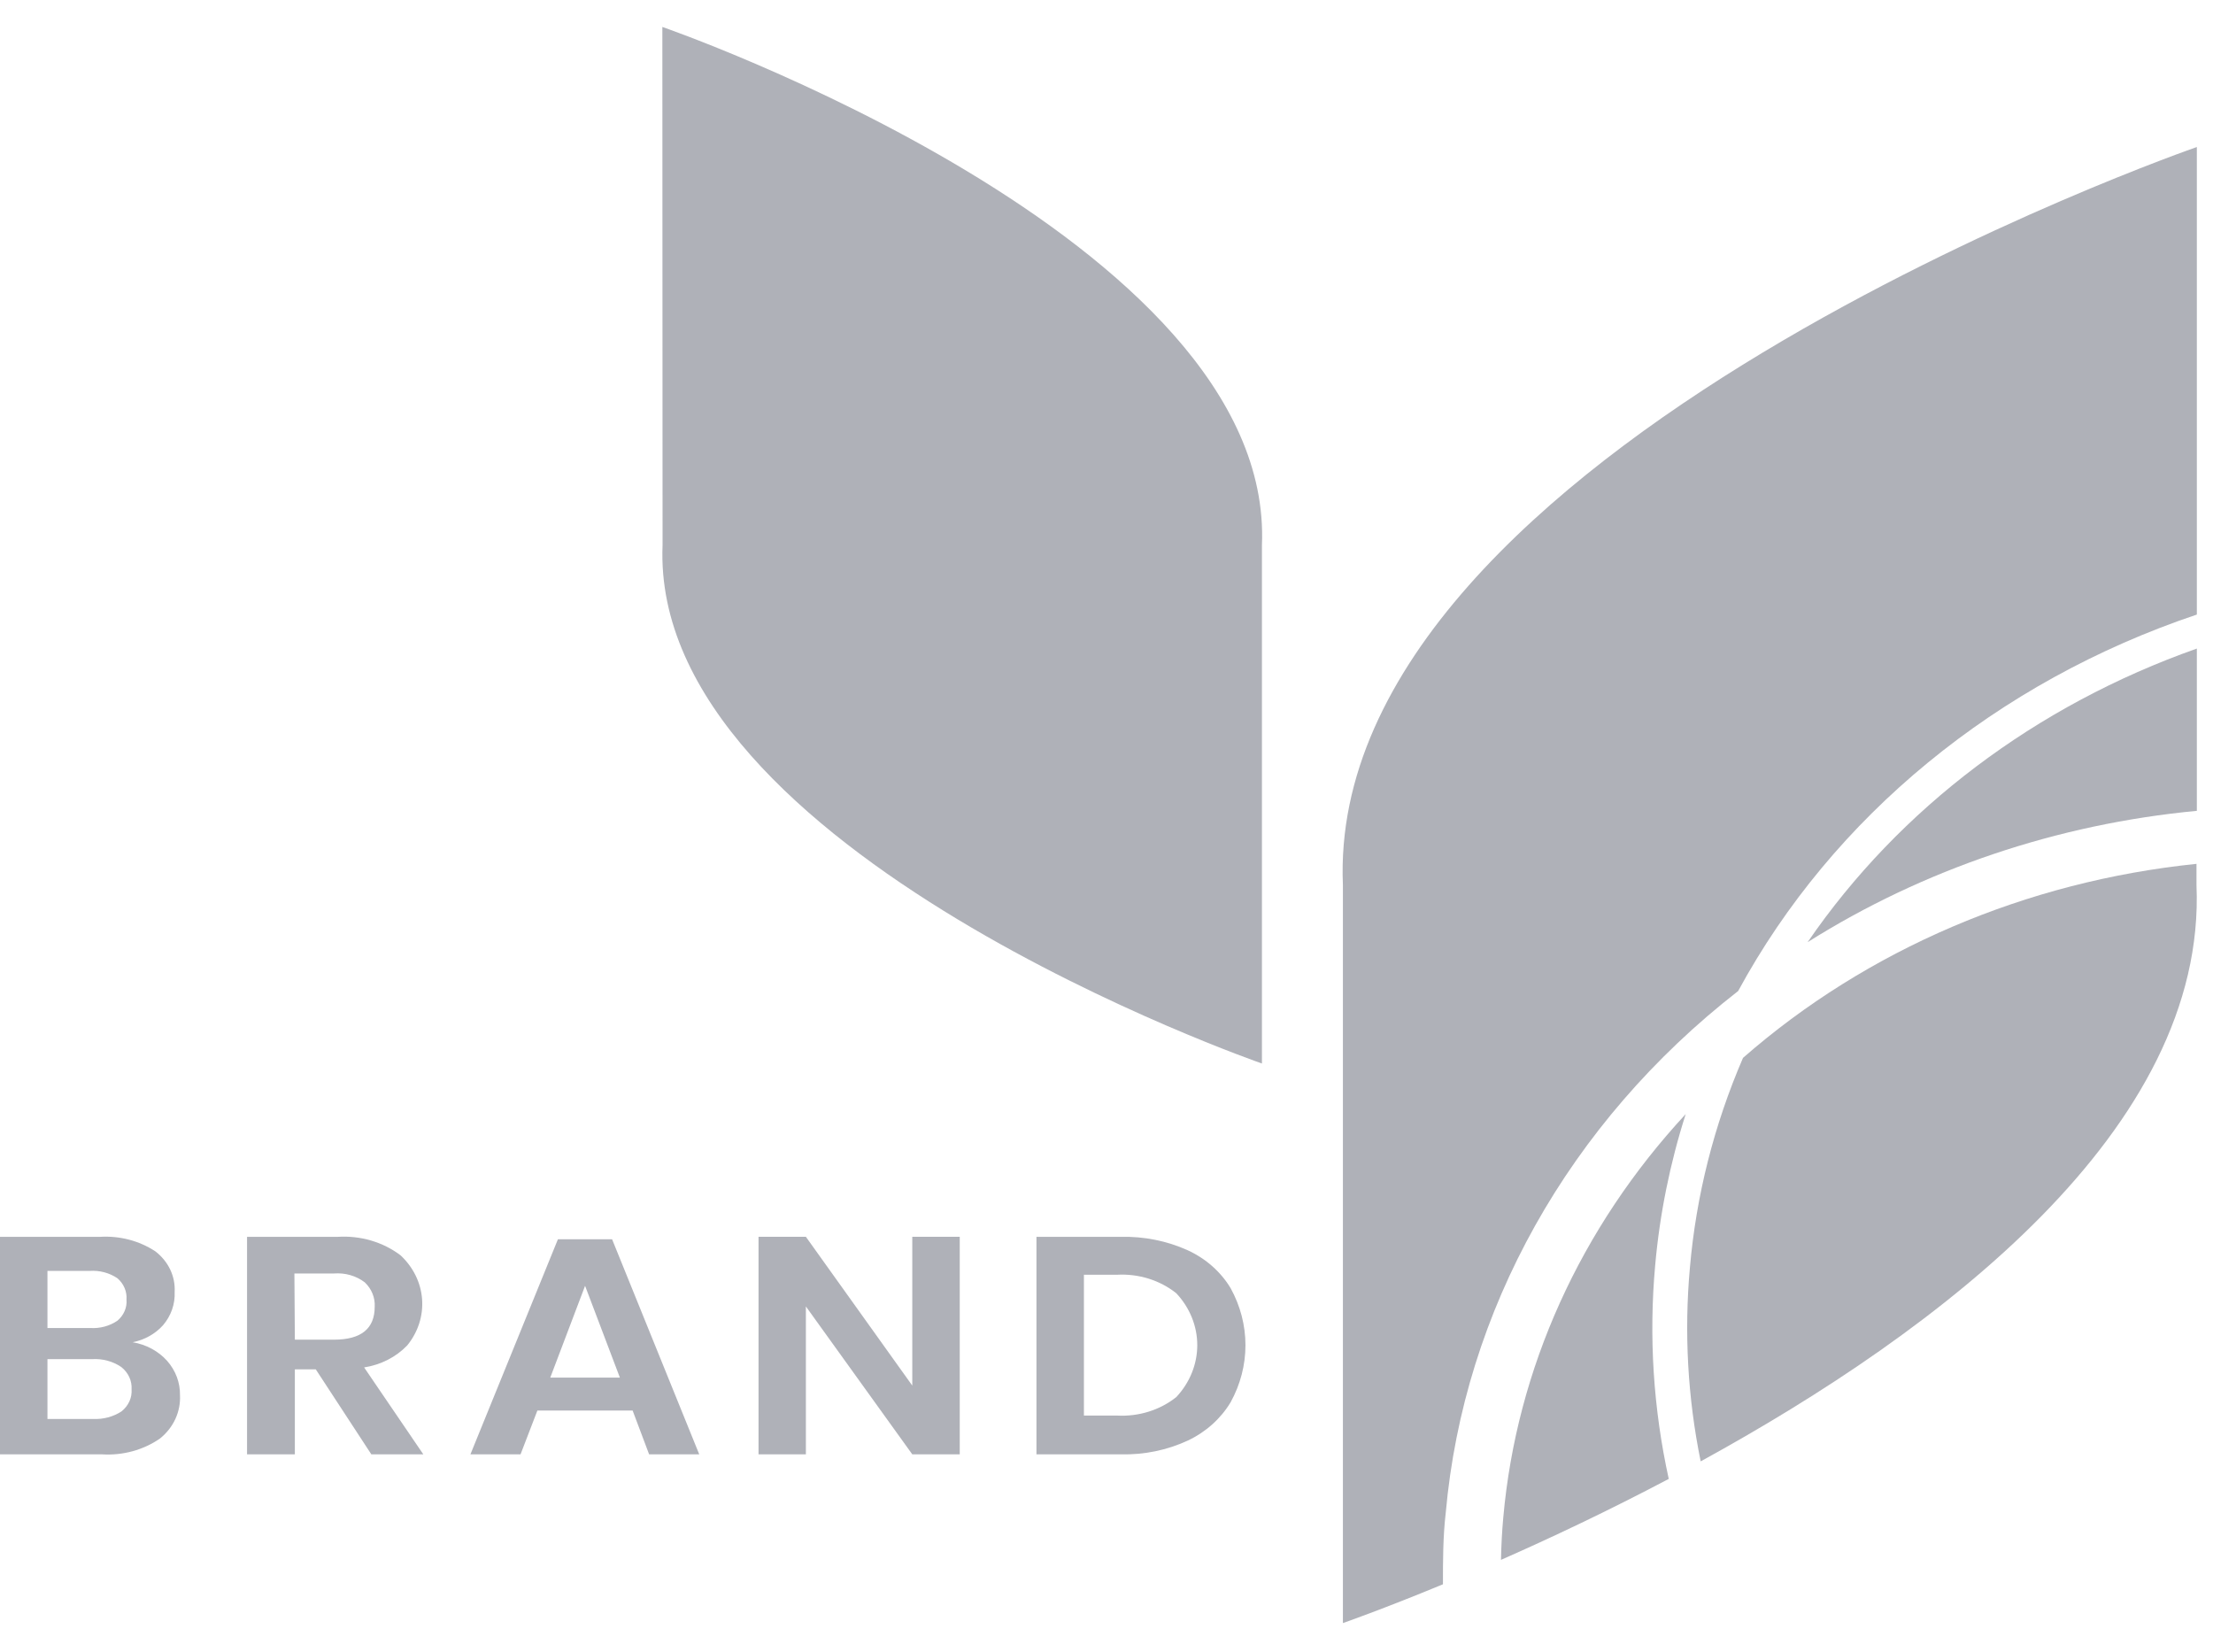
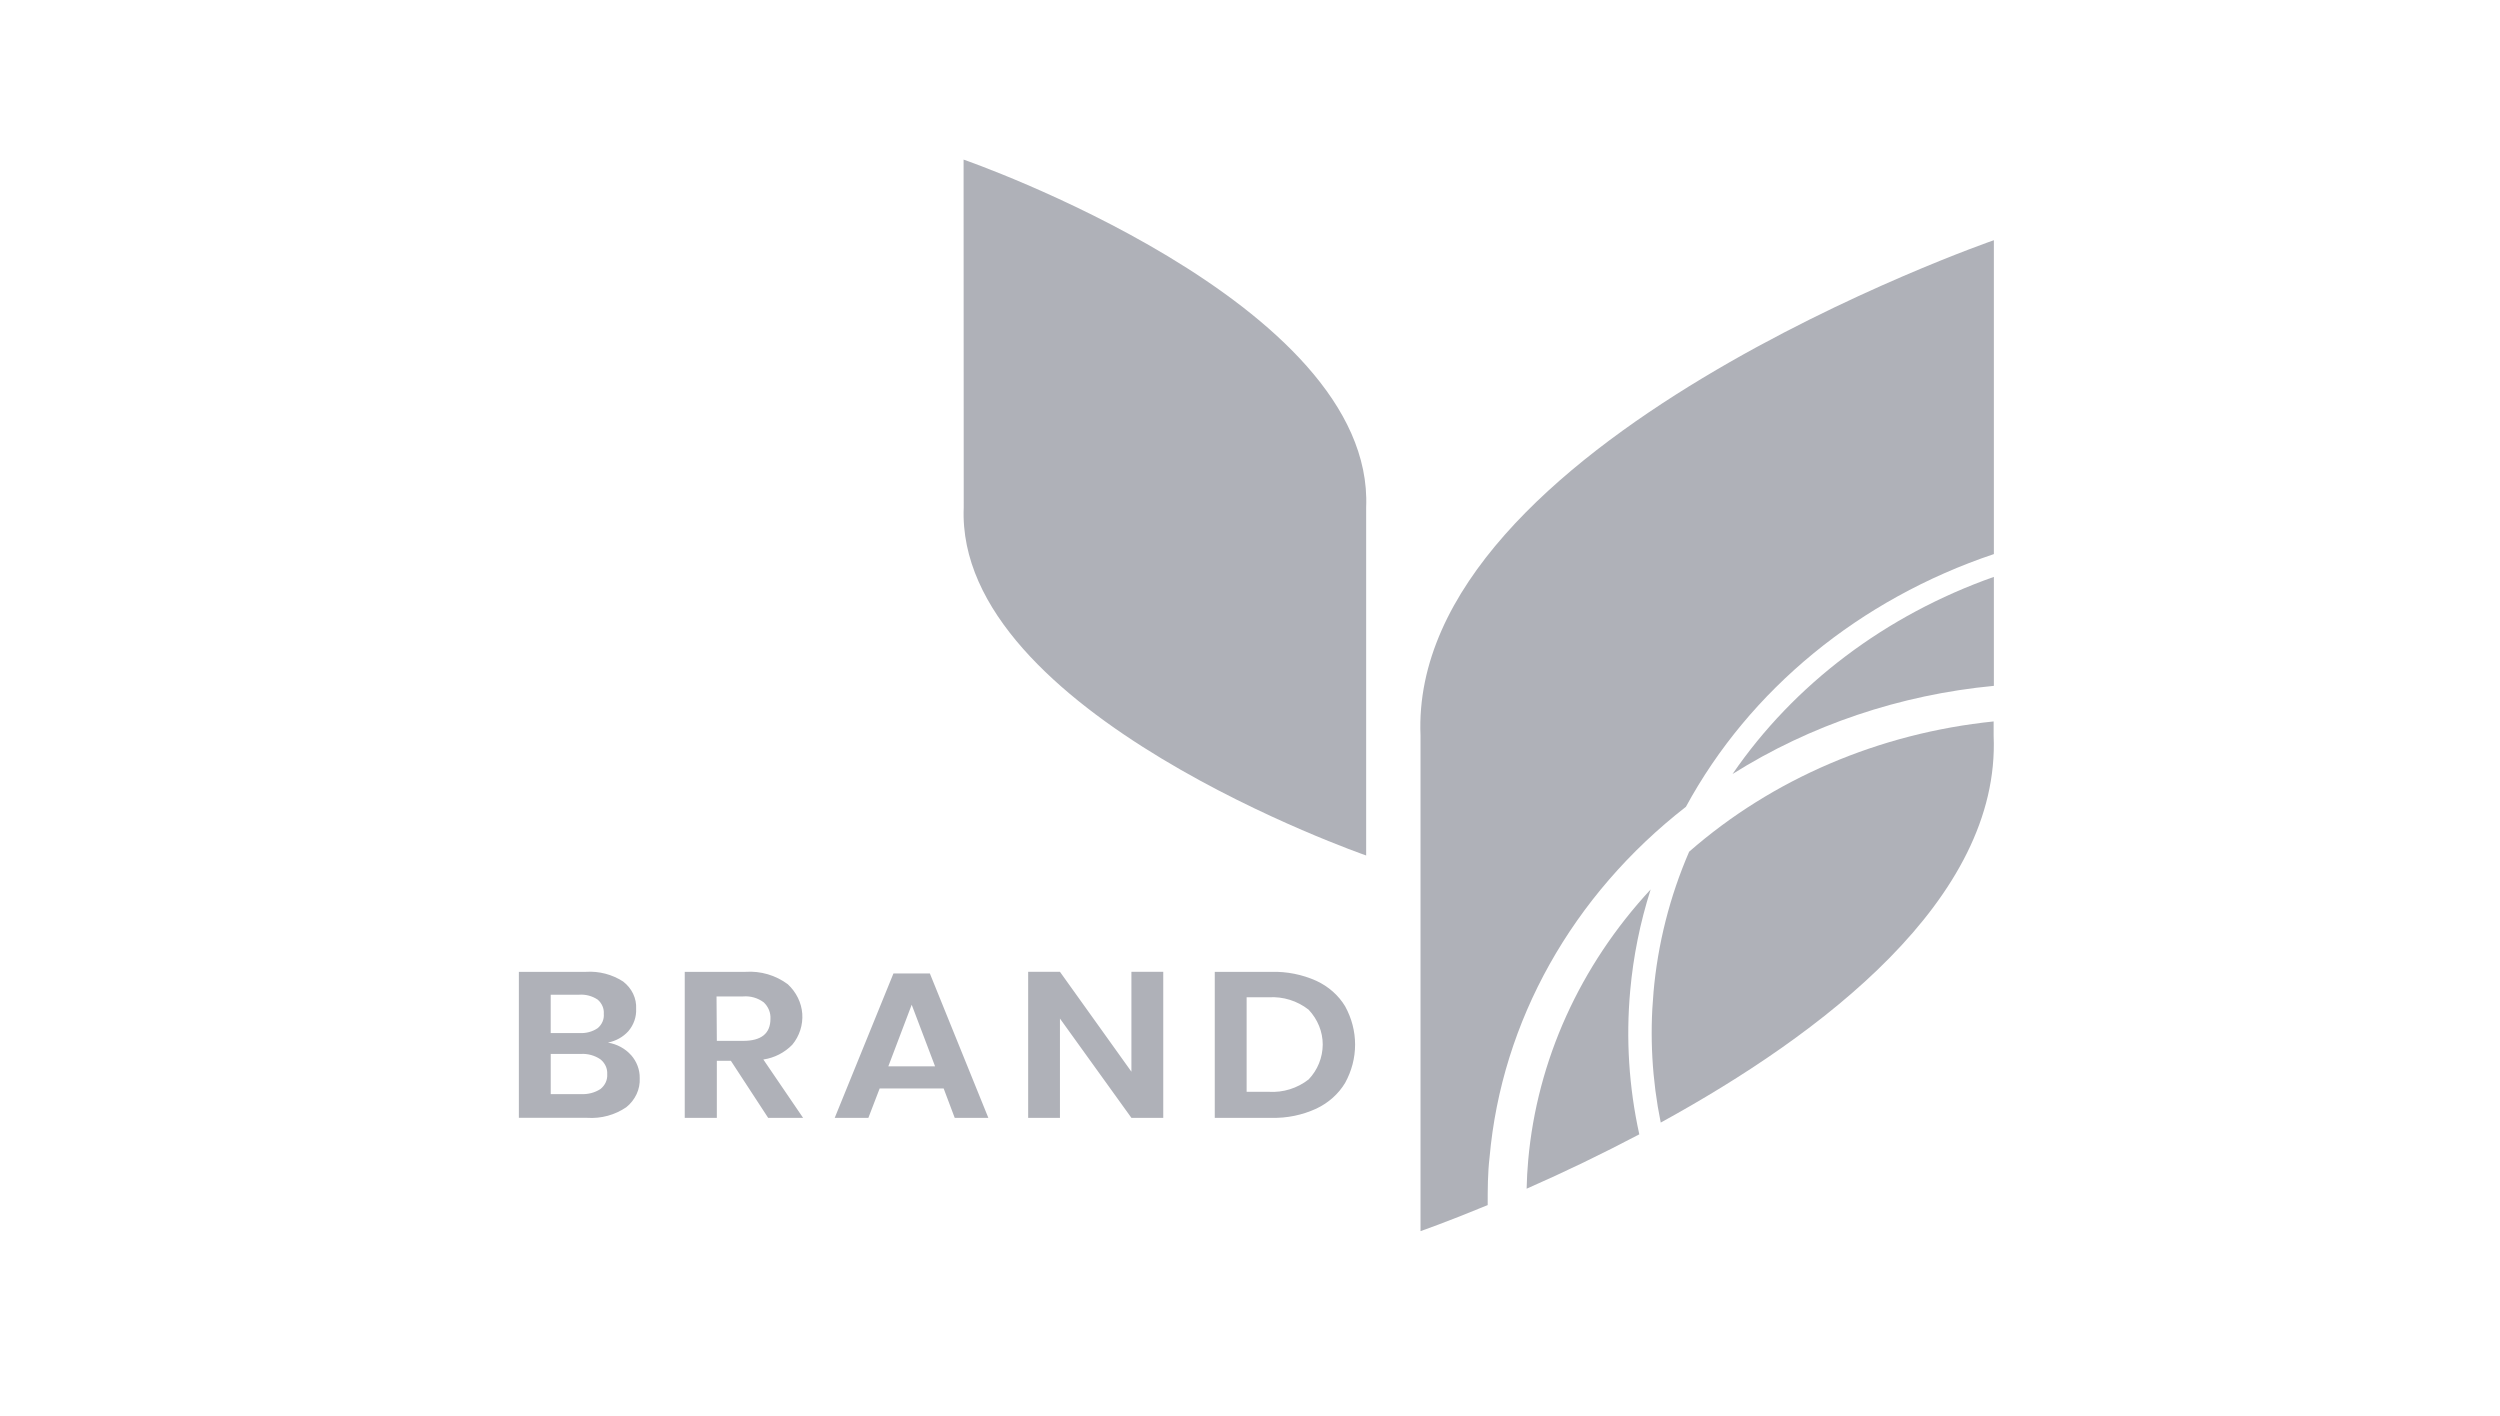
- <svg xmlns="http://www.w3.org/2000/svg" width="63" height="47" viewBox="0 0 63 47" fill="none">
-   <path d="M4.757 38.735C5.001 39.011 5.13 39.357 5.124 39.712C5.136 39.944 5.091 40.175 4.993 40.389C4.895 40.602 4.745 40.793 4.555 40.946C4.082 41.274 3.496 41.434 2.904 41.397H0V35.206H2.844C3.406 35.171 3.963 35.317 4.42 35.617C4.604 35.758 4.749 35.935 4.845 36.136C4.941 36.338 4.984 36.556 4.972 36.775C4.988 37.117 4.871 37.453 4.641 37.722C4.421 37.968 4.116 38.139 3.776 38.206C4.161 38.27 4.509 38.458 4.757 38.735ZM1.351 37.801H2.567C2.843 37.819 3.117 37.746 3.34 37.595C3.431 37.519 3.502 37.425 3.547 37.32C3.593 37.215 3.611 37.102 3.601 36.99C3.609 36.878 3.591 36.766 3.546 36.661C3.502 36.556 3.432 36.462 3.343 36.385C3.114 36.229 2.831 36.155 2.547 36.176H1.351V37.801ZM3.459 40.175C3.556 40.097 3.633 40 3.683 39.891C3.733 39.782 3.754 39.664 3.746 39.546C3.753 39.426 3.731 39.307 3.68 39.197C3.629 39.087 3.551 38.989 3.452 38.911C3.214 38.749 2.922 38.67 2.626 38.687H1.351V40.39H2.643C2.933 40.405 3.221 40.329 3.459 40.175Z" fill="#AFB1B8" />
-   <path d="M10.571 41.397L8.989 38.977H8.394V41.397H7.033V35.206H9.61C10.259 35.164 10.901 35.352 11.403 35.732C11.764 36.068 11.981 36.511 12.016 36.98C12.051 37.45 11.902 37.916 11.595 38.294C11.277 38.627 10.843 38.849 10.366 38.923L12.051 41.397H10.571ZM8.394 38.133H9.507C10.28 38.133 10.667 37.821 10.667 37.196C10.675 37.068 10.653 36.94 10.604 36.821C10.556 36.701 10.48 36.592 10.383 36.5C10.138 36.314 9.824 36.224 9.507 36.249H8.381L8.394 38.133Z" fill="#AFB1B8" />
-   <path d="M18.01 40.151H15.298L14.819 41.397H13.392L15.883 35.275H17.425L19.906 41.397H18.479L18.01 40.151ZM17.647 39.213L16.656 36.6L15.665 39.213H17.647Z" fill="#AFB1B8" />
-   <path d="M27.322 41.397H25.971L22.942 37.187V41.397H21.594V35.205H22.942L25.971 39.44V35.205H27.322V41.397Z" fill="#AFB1B8" />
-   <path d="M35.033 39.915C34.753 40.382 34.328 40.763 33.81 41.007C33.222 41.279 32.569 41.413 31.911 41.397H29.506V35.206H31.911C32.568 35.19 33.22 35.321 33.81 35.587C34.328 35.825 34.754 36.202 35.033 36.666C35.311 37.17 35.456 37.726 35.456 38.291C35.456 38.855 35.311 39.411 35.033 39.915ZM33.487 39.767C33.872 39.355 34.084 38.831 34.084 38.289C34.084 37.747 33.872 37.223 33.487 36.812C33.02 36.439 32.413 36.25 31.795 36.285H30.857V40.293H31.795C32.413 40.328 33.02 40.139 33.487 39.767Z" fill="#AFB1B8" />
-   <path d="M18.856 0.767C18.856 0.767 36.294 6.795 35.925 15.518V30.272C35.925 30.272 18.499 24.241 18.862 15.518L18.856 0.767Z" fill="#AFB1B8" />
-   <path d="M51.46 26.818C54.754 24.743 58.563 23.457 62.54 23.08V18.461C57.958 20.078 54.071 23.01 51.46 26.818Z" fill="#AFB1B8" />
-   <path d="M49.482 28.209C52.177 23.24 56.85 19.405 62.54 17.493V4.185C62.54 4.185 37.705 12.772 38.23 25.194V46.2C38.23 46.2 39.337 45.816 41.078 45.096C41.078 44.425 41.078 43.747 41.157 43.067C41.671 37.3 44.665 31.956 49.482 28.209Z" fill="#AFB1B8" />
-   <path d="M47.12 36.013C47.25 34.556 47.541 33.115 47.989 31.712C44.99 34.947 43.173 38.961 42.796 43.191C42.759 43.59 42.739 43.989 42.73 44.401C44.14 43.78 45.782 43.006 47.506 42.096C47.066 40.095 46.936 38.047 47.12 36.013Z" fill="#AFB1B8" />
-   <path d="M48.108 36.089C47.942 37.929 48.045 39.781 48.415 41.597C55.2 37.879 62.824 32.136 62.53 25.194V24.589C57.682 25.086 53.147 27.026 49.62 30.112C48.795 32.024 48.285 34.039 48.108 36.089Z" fill="#AFB1B8" />
+ <svg xmlns="http://www.w3.org/2000/svg" width="106" height="60" fill="none">
+   <path d="M26.757 44.735c.244.276.373.622.367.977a1.43 1.43 0 01-.131.676 1.558 1.558 0 01-.438.558 2.627 2.627 0 01-1.651.45H22v-6.19h2.844a2.593 2.593 0 011.576.41c.184.142.33.32.425.52.096.202.139.42.127.64.016.34-.1.677-.33.946-.221.246-.526.416-.866.484.385.064.733.252.98.53zm-3.406-.934h1.216c.276.018.55-.055.773-.206a.738.738 0 00.207-.275.68.68 0 00.054-.33.702.702 0 00-.055-.329.759.759 0 00-.203-.276 1.255 1.255 0 00-.796-.209H23.35v1.625zm2.108 2.374a.777.777 0 00.224-.284.712.712 0 00.063-.345.722.722 0 00-.066-.35.788.788 0 00-.228-.285 1.338 1.338 0 00-.826-.224h-1.275v1.703h1.292c.29.015.578-.06.816-.215zM32.57 47.397l-1.581-2.42h-.595v2.42h-1.361v-6.191h2.577a2.699 2.699 0 011.793.526c.36.336.578.779.613 1.248a1.86 1.86 0 01-.421 1.314 2.148 2.148 0 01-1.229.629l1.685 2.474h-1.48zm-2.176-3.264h1.113c.773 0 1.16-.312 1.16-.937a.852.852 0 00-.063-.375.917.917 0 00-.221-.321 1.282 1.282 0 00-.876-.251h-1.126l.013 1.884zM40.01 46.15h-2.712l-.479 1.247h-1.427l2.49-6.122h1.544l2.48 6.122H40.48l-.469-1.246zm-.363-.937l-.991-2.613-.991 2.613h1.982zM49.322 47.397h-1.35l-3.03-4.21v4.21h-1.348v-6.192h1.348l3.03 4.235v-4.235h1.35v6.192zM57.033 45.915c-.28.467-.705.848-1.223 1.092a4.288 4.288 0 01-1.9.39h-2.404v-6.191h2.405a4.376 4.376 0 011.9.38c.517.24.943.616 1.222 1.08.278.504.423 1.06.423 1.625 0 .564-.145 1.12-.423 1.624zm-1.546-.148a2.16 2.16 0 00.597-1.478c0-.542-.212-1.066-.597-1.477a2.488 2.488 0 00-1.692-.527h-.938v4.008h.938a2.49 2.49 0 001.692-.526zM40.856 6.767s17.438 6.028 17.069 14.751v14.754s-17.426-6.03-17.063-14.754l-.006-14.751zM73.46 32.818c3.294-2.075 7.103-3.36 11.08-3.738v-4.62c-4.582 1.618-8.47 4.55-11.08 8.358z" fill="#AFB1B8" />
+   <path d="M71.482 34.21c2.695-4.97 7.368-8.805 13.058-10.717V10.185s-24.835 8.587-24.31 21.009V52.2s1.107-.384 2.848-1.104c0-.671 0-1.349.08-2.03.513-5.766 3.507-11.11 8.324-14.857z" fill="#AFB1B8" />
+   <path d="M69.12 42.013c.13-1.457.421-2.898.868-4.301-2.998 3.235-4.815 7.25-5.192 11.479-.037.399-.057.798-.067 1.21a74.756 74.756 0 004.777-2.305c-.44-2.001-.57-4.049-.386-6.083zM70.108 42.089a19.051 19.051 0 00.307 5.508c6.785-3.718 14.41-9.462 14.115-16.403v-.605c-4.848.497-9.383 2.437-12.91 5.523a19.259 19.259 0 00-1.513 5.977z" fill="#AFB1B8" />
</svg>
